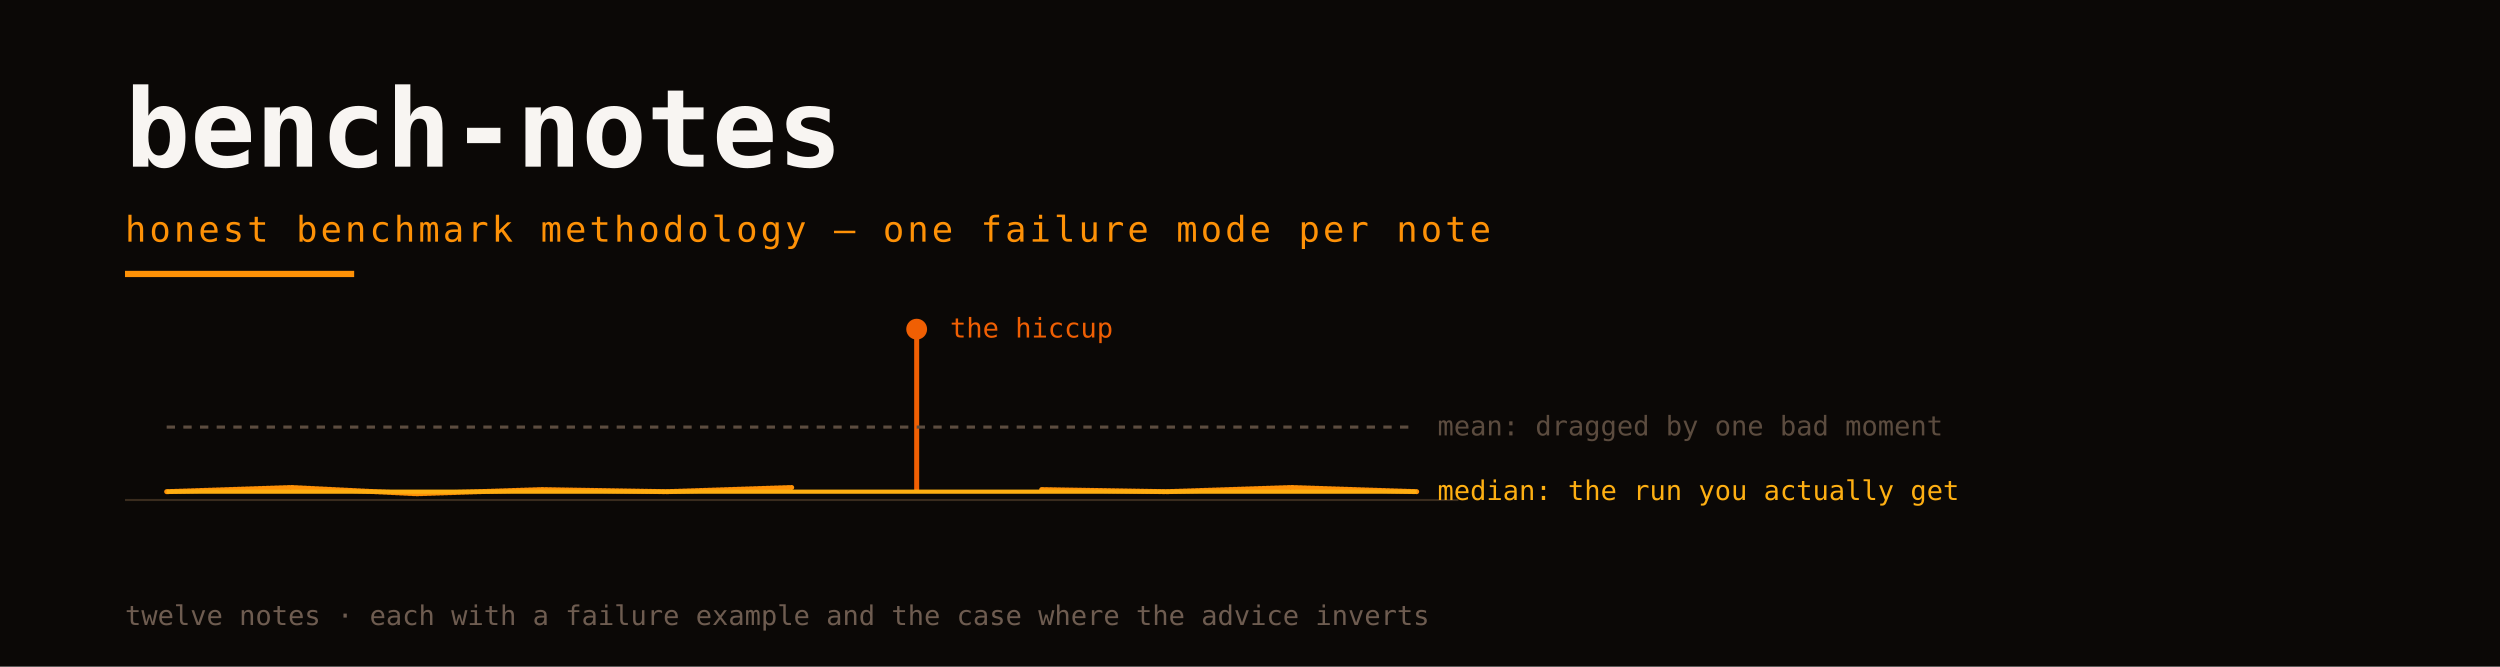
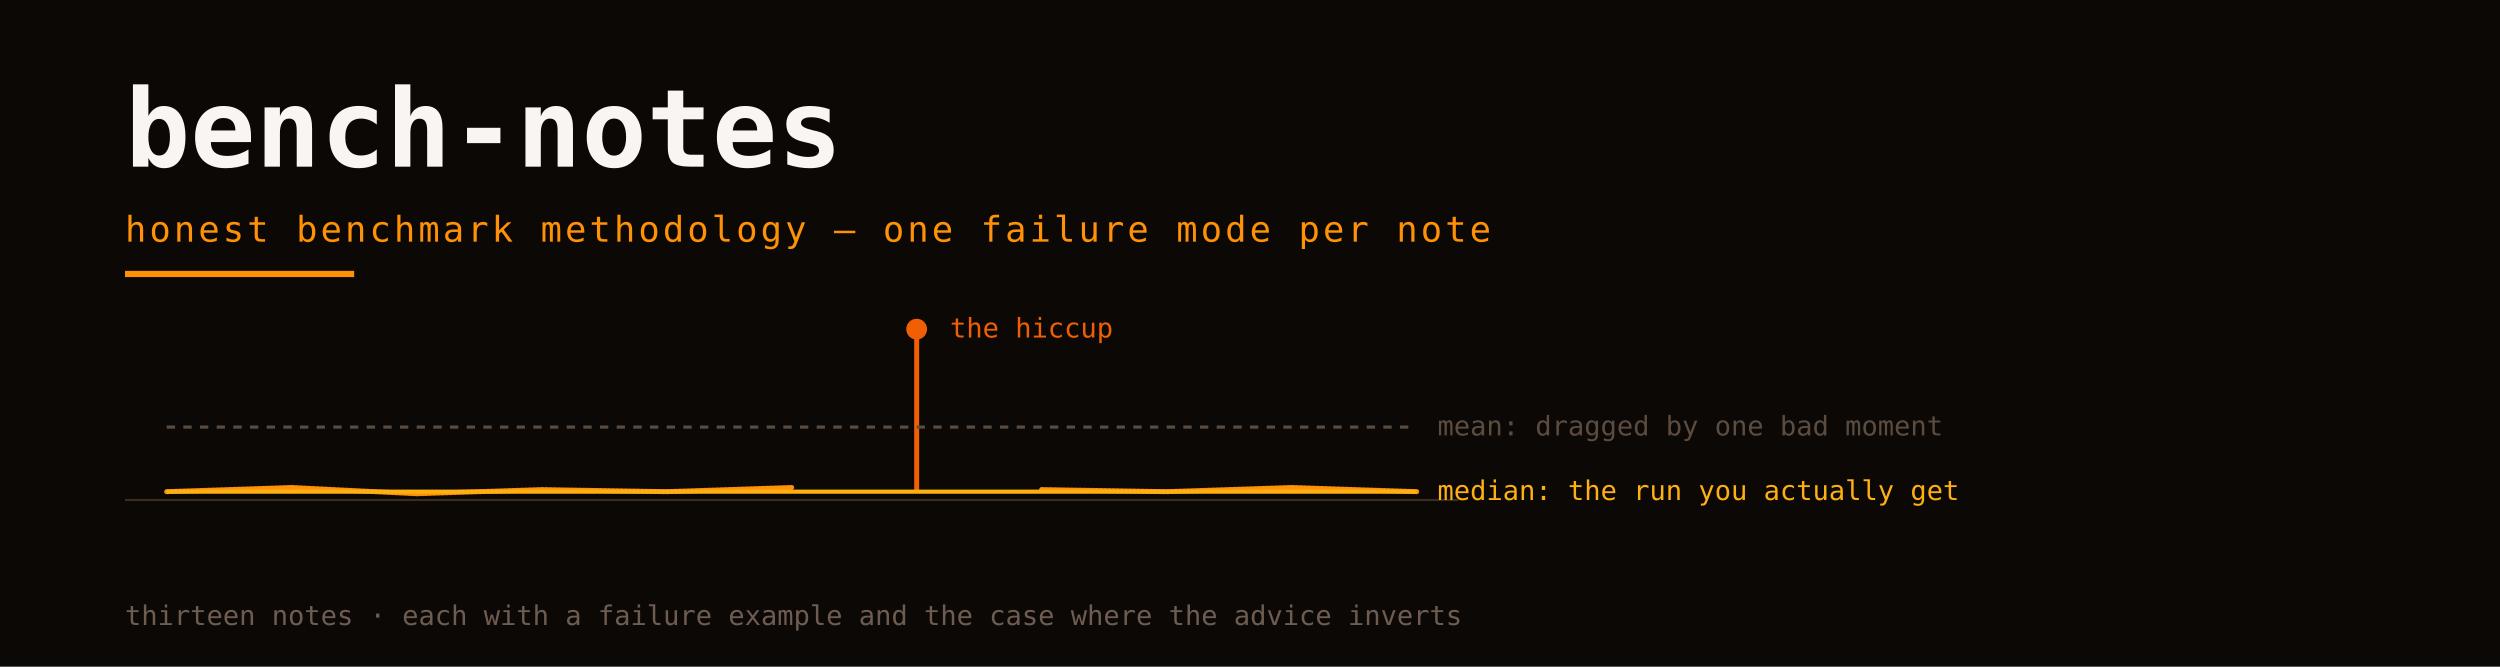
<svg xmlns="http://www.w3.org/2000/svg" viewBox="0 0 1200 320" width="1200" height="320" role="img" aria-label="bench-notes — two distributions: the mean chases the outlier, the median holds">
  <style>
    .draw { animation: draw 2.2s cubic-bezier(.4,0,.2,1) .4s both; }
    .draw2 { animation: draw 2.2s cubic-bezier(.4,0,.2,1) 1.2s both; }
    .outlier { animation: pop .5s ease-out 2.2s both; }
    .meanline { animation: slide 1.4s ease-out 2.6s both; }
    .medline { animation: rise2 .8s ease-out 3.4s both; }
    @keyframes draw { from { stroke-dashoffset: 1; } }
    @keyframes pop { from { opacity: 0; transform: translateY(14px); } }
    @keyframes slide { from { opacity: 0; } }
    @keyframes rise2 { from { opacity: 0; } }
    @media (prefers-reduced-motion: reduce) { .draw, .draw2, .outlier, .meanline, .medline { animation: none; } }
  </style>
  <rect width="1200" height="320" fill="#0b0806" />
  <text x="60" y="80" font-family="ui-monospace, SFMono-Regular, Menlo, Consolas, monospace" font-size="52" font-weight="700" fill="#F8F5F2">bench-notes</text>
  <text x="60" y="116" font-family="ui-monospace, Menlo, monospace" font-size="17" letter-spacing="1.5" fill="#FE9106">honest benchmark methodology — one failure mode per note</text>
  <rect x="60" y="130" width="110" height="3" fill="#FE9106" />
  <line x1="60" y1="240" x2="700" y2="240" stroke="#3a2c1e" stroke-width="1" />
  <path class="draw" pathLength="1" stroke-dasharray="1" stroke-dashoffset="0" d="M80 236 L140 234 L200 237 L260 235 L320 236 L380 234" fill="none" stroke="#FE9106" stroke-width="2.4" stroke-linecap="round" />
  <g class="outlier">
    <line x1="440" y1="236" x2="440" y2="160" stroke="#F05F03" stroke-width="2.4" />
    <circle cx="440" cy="158" r="5" fill="#F05F03" />
    <text x="456" y="162" font-family="ui-monospace, Menlo, monospace" font-size="13" fill="#F05F03">the hiccup</text>
  </g>
  <path class="draw2" pathLength="1" stroke-dasharray="1" stroke-dashoffset="0" d="M500 235 L560 236 L620 234 L680 236" fill="none" stroke="#FE9106" stroke-width="2.4" stroke-linecap="round" />
  <g class="meanline">
    <line x1="80" y1="205" x2="680" y2="205" stroke="#5c4c3f" stroke-width="1.5" stroke-dasharray="4 4" />
    <text x="690" y="209" font-family="ui-monospace, Menlo, monospace" font-size="13" fill="#5c4c3f">mean: dragged by one bad moment</text>
  </g>
  <g class="medline">
    <line x1="80" y1="236" x2="680" y2="236" stroke="#FEAF12" stroke-width="2" />
    <text x="690" y="240" font-family="ui-monospace, Menlo, monospace" font-size="13" fill="#FEAF12">median: the run you actually get</text>
  </g>
-   <text x="60" y="300" font-family="ui-monospace, Menlo, monospace" font-size="13" fill="#6e5c50">twelve notes · each with a failure example and the case where the advice inverts</text>
+   <text x="60" y="300" font-family="ui-monospace, Menlo, monospace" font-size="13" fill="#6e5c50">thirteen notes · each with a failure example and the case where the advice inverts</text>
</svg>
